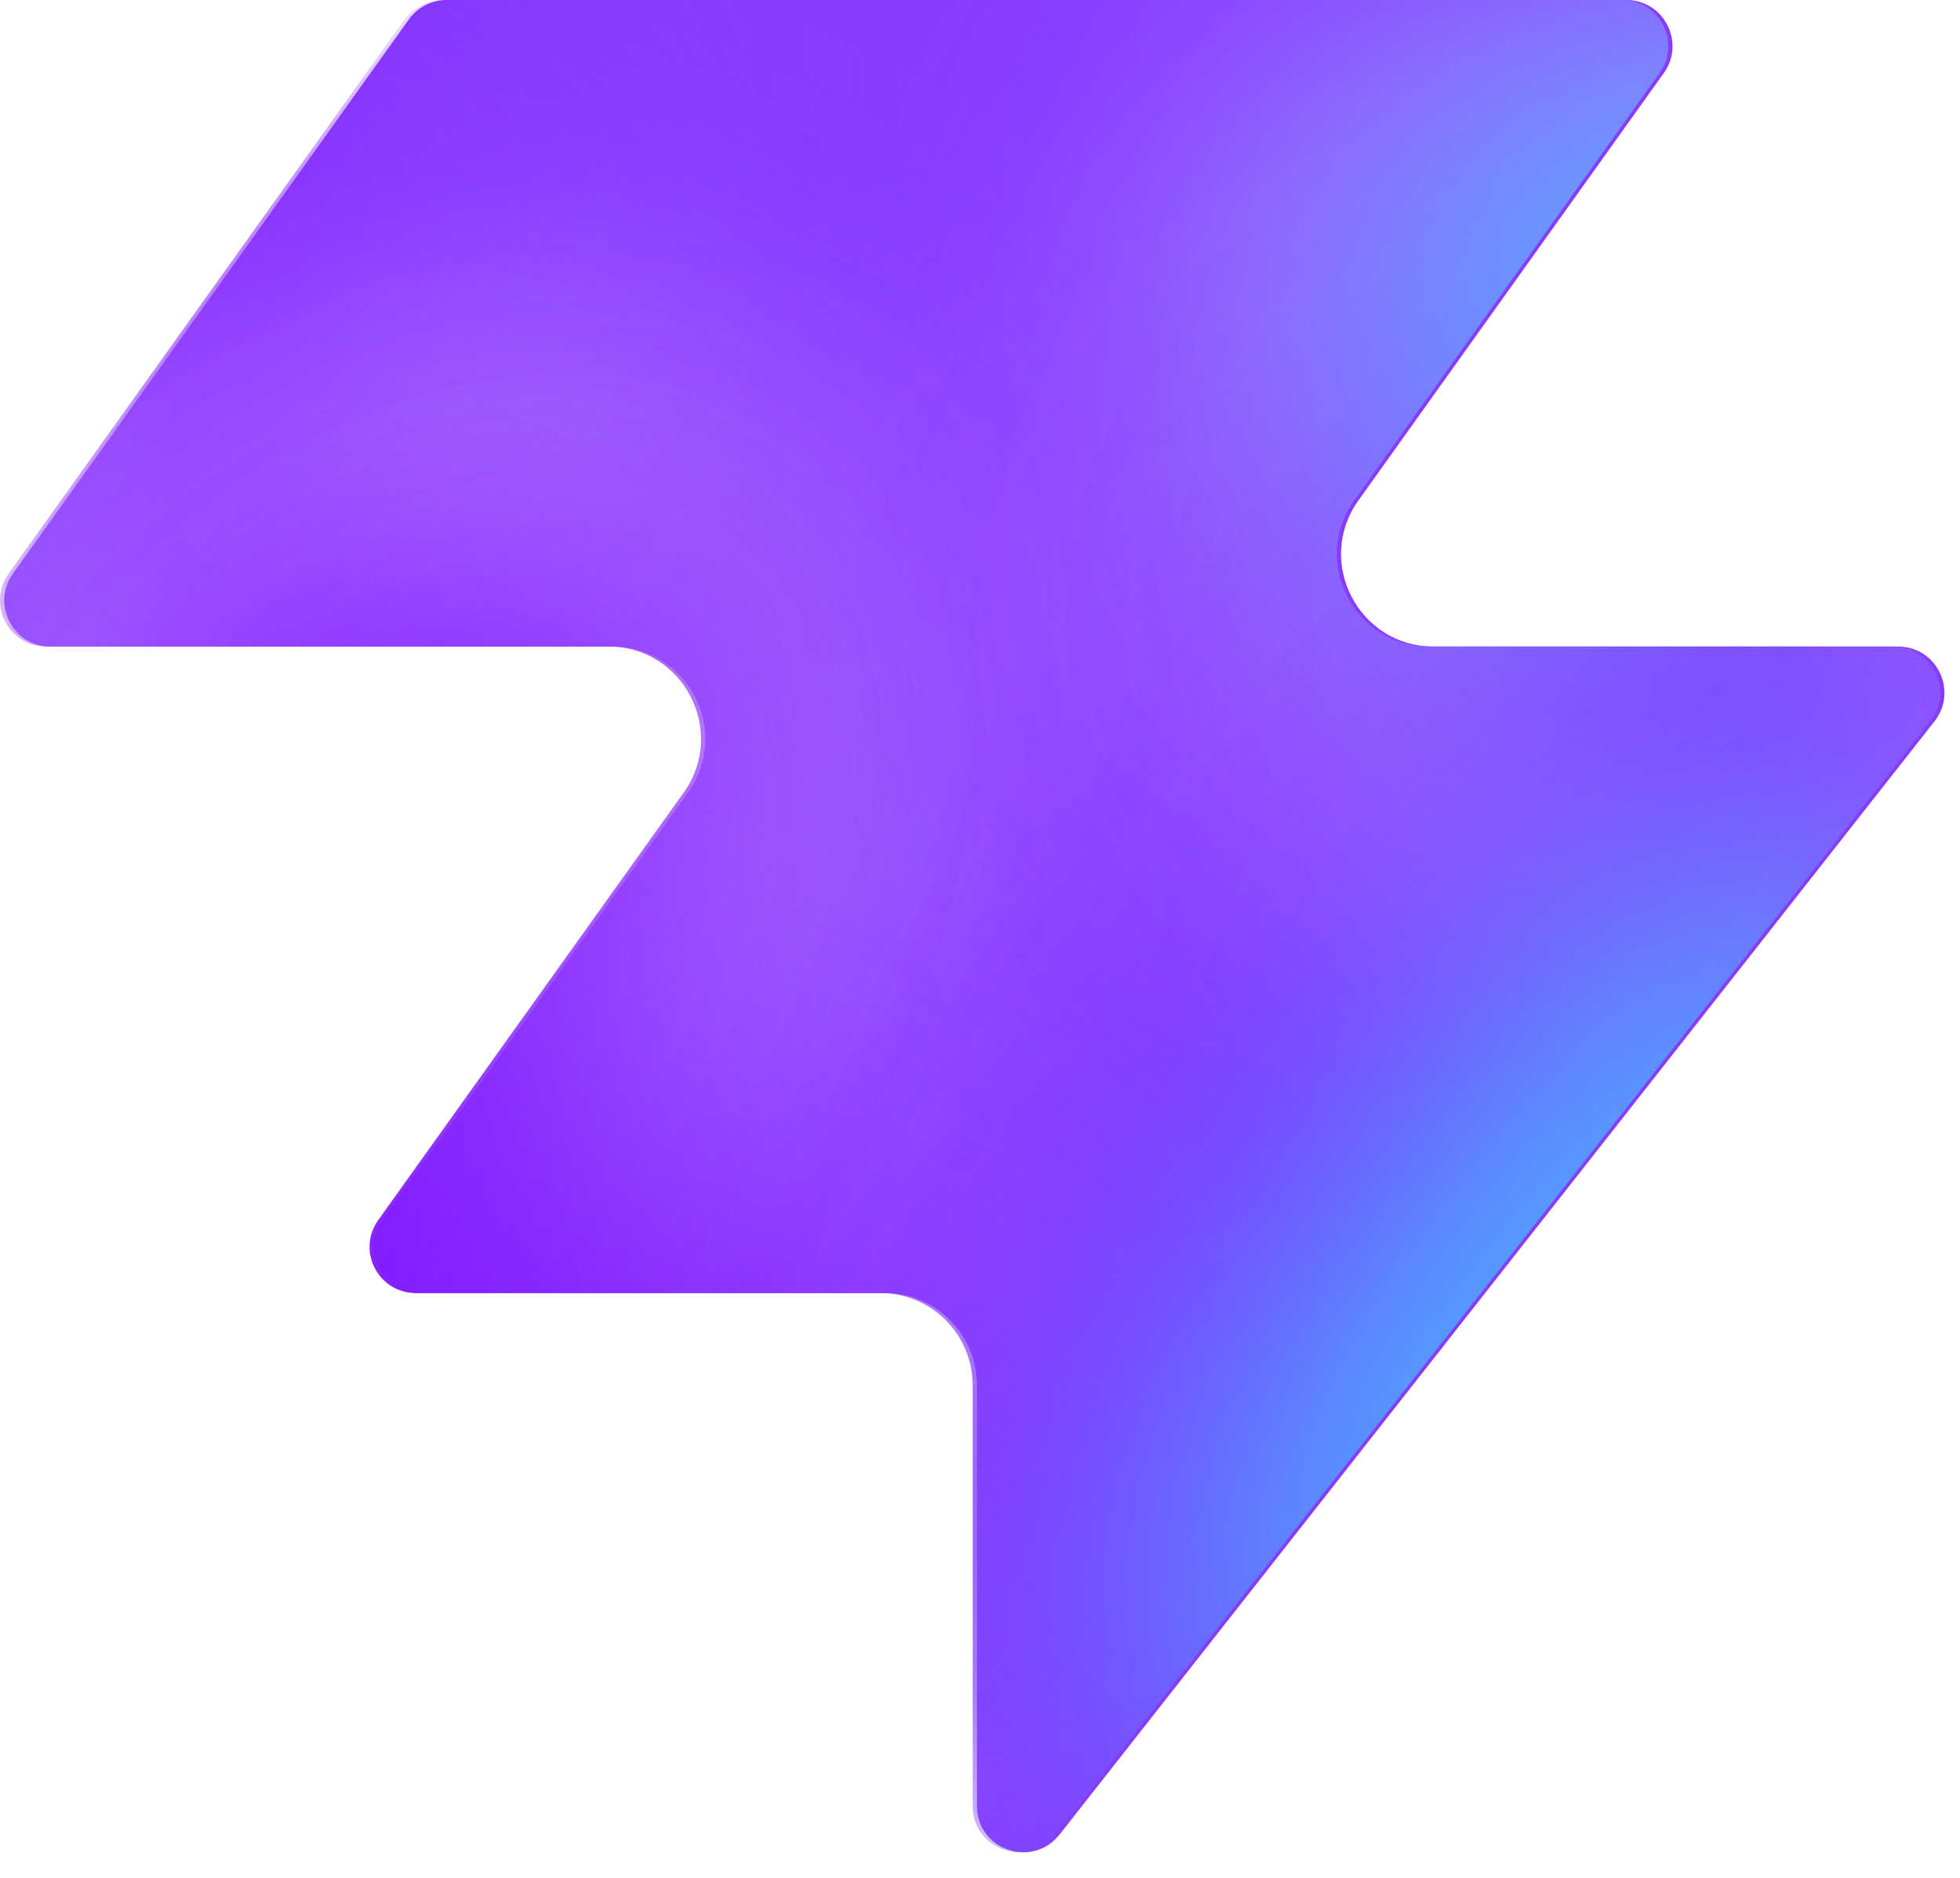
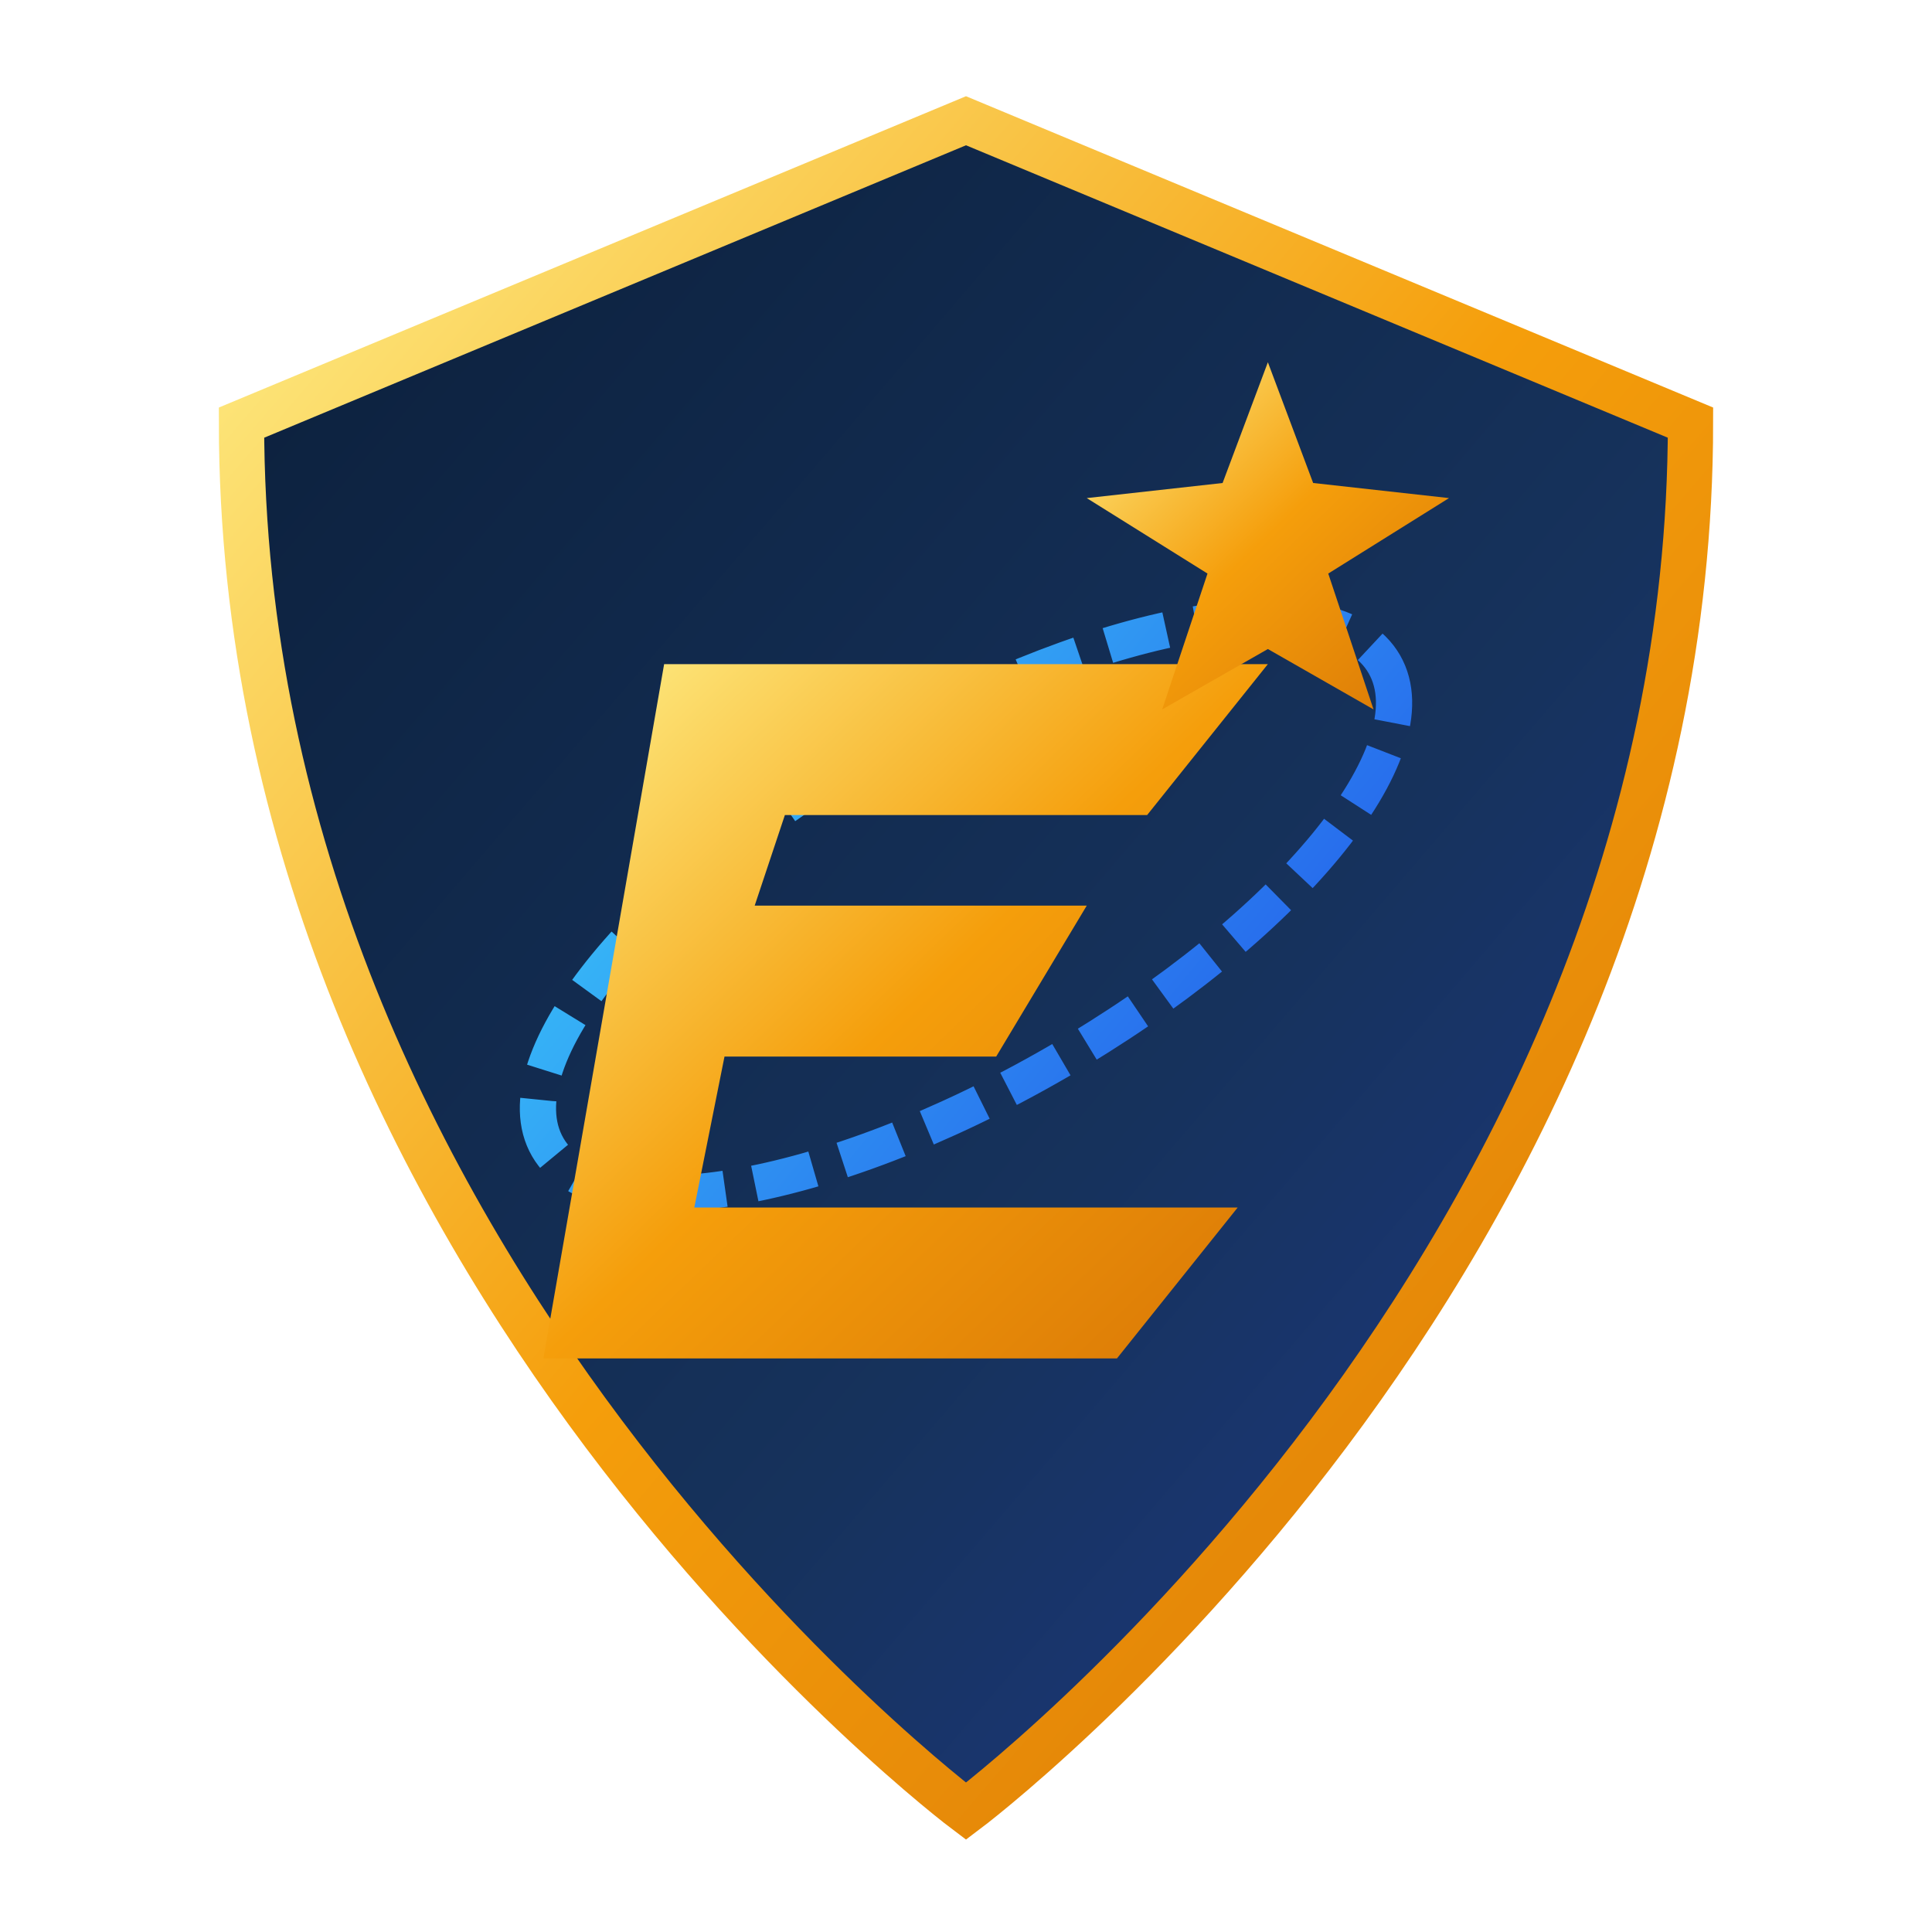
- <svg xmlns="http://www.w3.org/2000/svg" width="48" height="46" fill="none" viewBox="0 0 48 46">
-   <path fill="#863bff" d="M25.946 44.938c-.664.845-2.021.375-2.021-.698V33.937a2.26 2.26 0 0 0-2.262-2.262H10.287c-.92 0-1.456-1.04-.92-1.788l7.48-10.471c1.07-1.497 0-3.578-1.842-3.578H1.237c-.92 0-1.456-1.04-.92-1.788L10.013.474c.214-.297.556-.474.92-.474h28.894c.92 0 1.456 1.04.92 1.788l-7.48 10.471c-1.07 1.498 0 3.579 1.842 3.579h11.377c.943 0 1.473 1.088.89 1.83L25.947 44.94z" style="fill:#863bff;fill:color(display-p3 .525 .23 1);fill-opacity:1" />
-   <mask id="a" width="48" height="46" x="0" y="0" maskUnits="userSpaceOnUse" style="mask-type:alpha">
-     <path fill="#000" d="M25.842 44.938c-.664.844-2.021.375-2.021-.698V33.937a2.26 2.26 0 0 0-2.262-2.262H10.183c-.92 0-1.456-1.04-.92-1.788l7.48-10.471c1.07-1.498 0-3.579-1.842-3.579H1.133c-.92 0-1.456-1.04-.92-1.787L9.91.473c.214-.297.556-.474.92-.474h28.894c.92 0 1.456 1.04.92 1.788l-7.48 10.471c-1.07 1.498 0 3.578 1.842 3.578h11.377c.943 0 1.473 1.088.89 1.832L25.843 44.94z" style="fill:#000;fill-opacity:1" />
-   </mask>
-   <g mask="url(#a)">
-     <g filter="url(#b)">
-       <ellipse cx="5.508" cy="14.704" fill="#ede6ff" rx="5.508" ry="14.704" style="fill:#ede6ff;fill:color(display-p3 .927 .903 1);fill-opacity:1" transform="matrix(.00324 1 1 -.00324 -4.47 31.516)" />
-     </g>
-     <g filter="url(#c)">
-       <ellipse cx="10.399" cy="29.851" fill="#ede6ff" rx="10.399" ry="29.851" style="fill:#ede6ff;fill:color(display-p3 .927 .903 1);fill-opacity:1" transform="matrix(.00324 1 1 -.00324 -39.328 7.883)" />
-     </g>
-     <g filter="url(#d)">
-       <ellipse cx="5.508" cy="30.487" fill="#7e14ff" rx="5.508" ry="30.487" style="fill:#7e14ff;fill:color(display-p3 .492 .077 1);fill-opacity:1" transform="rotate(89.814 -25.913 -14.639)scale(1 -1)" />
-     </g>
-     <g filter="url(#e)">
-       <ellipse cx="5.508" cy="30.599" fill="#7e14ff" rx="5.508" ry="30.599" style="fill:#7e14ff;fill:color(display-p3 .492 .077 1);fill-opacity:1" transform="rotate(89.814 -32.644 -3.334)scale(1 -1)" />
-     </g>
-     <g filter="url(#f)">
-       <ellipse cx="5.508" cy="30.599" fill="#7e14ff" rx="5.508" ry="30.599" style="fill:#7e14ff;fill:color(display-p3 .492 .077 1);fill-opacity:1" transform="matrix(.00324 1 1 -.00324 -34.34 30.47)" />
-     </g>
-     <g filter="url(#g)">
-       <ellipse cx="14.072" cy="22.078" fill="#ede6ff" rx="14.072" ry="22.078" style="fill:#ede6ff;fill:color(display-p3 .927 .903 1);fill-opacity:1" transform="rotate(93.35 24.506 48.493)scale(-1 1)" />
-     </g>
-     <g filter="url(#h)">
-       <ellipse cx="3.47" cy="21.501" fill="#7e14ff" rx="3.47" ry="21.501" style="fill:#7e14ff;fill:color(display-p3 .492 .077 1);fill-opacity:1" transform="rotate(89.009 28.708 47.59)scale(-1 1)" />
-     </g>
-     <g filter="url(#i)">
-       <ellipse cx="3.47" cy="21.501" fill="#7e14ff" rx="3.47" ry="21.501" style="fill:#7e14ff;fill:color(display-p3 .492 .077 1);fill-opacity:1" transform="rotate(89.009 28.708 47.59)scale(-1 1)" />
-     </g>
-     <g filter="url(#j)">
-       <ellipse cx=".387" cy="8.972" fill="#7e14ff" rx="4.407" ry="29.108" style="fill:#7e14ff;fill:color(display-p3 .492 .077 1);fill-opacity:1" transform="rotate(39.51 .387 8.972)" />
-     </g>
-     <g filter="url(#k)">
-       <ellipse cx="47.523" cy="-6.092" fill="#7e14ff" rx="4.407" ry="29.108" style="fill:#7e14ff;fill:color(display-p3 .492 .077 1);fill-opacity:1" transform="rotate(37.892 47.523 -6.092)" />
-     </g>
-     <g filter="url(#l)">
-       <ellipse cx="41.412" cy="6.333" fill="#47bfff" rx="5.971" ry="9.665" style="fill:#47bfff;fill:color(display-p3 .28 .748 1);fill-opacity:1" transform="rotate(37.892 41.412 6.333)" />
-     </g>
-     <g filter="url(#m)">
-       <ellipse cx="-1.879" cy="38.332" fill="#7e14ff" rx="4.407" ry="29.108" style="fill:#7e14ff;fill:color(display-p3 .492 .077 1);fill-opacity:1" transform="rotate(37.892 -1.88 38.332)" />
-     </g>
-     <g filter="url(#n)">
-       <ellipse cx="-1.879" cy="38.332" fill="#7e14ff" rx="4.407" ry="29.108" style="fill:#7e14ff;fill:color(display-p3 .492 .077 1);fill-opacity:1" transform="rotate(37.892 -1.88 38.332)" />
-     </g>
-     <g filter="url(#o)">
-       <ellipse cx="35.651" cy="29.907" fill="#7e14ff" rx="4.407" ry="29.108" style="fill:#7e14ff;fill:color(display-p3 .492 .077 1);fill-opacity:1" transform="rotate(37.892 35.651 29.907)" />
-     </g>
-     <g filter="url(#p)">
-       <ellipse cx="38.418" cy="32.4" fill="#47bfff" rx="5.971" ry="15.297" style="fill:#47bfff;fill:color(display-p3 .28 .748 1);fill-opacity:1" transform="rotate(37.892 38.418 32.4)" />
-     </g>
-   </g>
+ <svg xmlns="http://www.w3.org/2000/svg" viewBox="0 0 64 64" width="64" height="64" fill="none">
  <defs>
-     <filter id="b" width="60.045" height="41.654" x="-19.77" y="16.149" color-interpolation-filters="sRGB" filterUnits="userSpaceOnUse">
-       <feFlood flood-opacity="0" result="BackgroundImageFix" />
-       <feBlend in="SourceGraphic" in2="BackgroundImageFix" result="shape" />
-       <feGaussianBlur result="effect1_foregroundBlur_2002_17158" stdDeviation="7.659" />
-     </filter>
-     <filter id="c" width="90.34" height="51.437" x="-54.613" y="-7.533" color-interpolation-filters="sRGB" filterUnits="userSpaceOnUse">
-       <feFlood flood-opacity="0" result="BackgroundImageFix" />
-       <feBlend in="SourceGraphic" in2="BackgroundImageFix" result="shape" />
-       <feGaussianBlur result="effect1_foregroundBlur_2002_17158" stdDeviation="7.659" />
-     </filter>
-     <filter id="d" width="79.355" height="29.4" x="-49.64" y="2.03" color-interpolation-filters="sRGB" filterUnits="userSpaceOnUse">
-       <feFlood flood-opacity="0" result="BackgroundImageFix" />
-       <feBlend in="SourceGraphic" in2="BackgroundImageFix" result="shape" />
-       <feGaussianBlur result="effect1_foregroundBlur_2002_17158" stdDeviation="4.596" />
-     </filter>
-     <filter id="e" width="79.579" height="29.4" x="-45.045" y="20.029" color-interpolation-filters="sRGB" filterUnits="userSpaceOnUse">
-       <feFlood flood-opacity="0" result="BackgroundImageFix" />
-       <feBlend in="SourceGraphic" in2="BackgroundImageFix" result="shape" />
-       <feGaussianBlur result="effect1_foregroundBlur_2002_17158" stdDeviation="4.596" />
-     </filter>
-     <filter id="f" width="79.579" height="29.4" x="-43.513" y="21.178" color-interpolation-filters="sRGB" filterUnits="userSpaceOnUse">
-       <feFlood flood-opacity="0" result="BackgroundImageFix" />
-       <feBlend in="SourceGraphic" in2="BackgroundImageFix" result="shape" />
-       <feGaussianBlur result="effect1_foregroundBlur_2002_17158" stdDeviation="4.596" />
-     </filter>
-     <filter id="g" width="74.749" height="58.852" x="15.756" y="-17.901" color-interpolation-filters="sRGB" filterUnits="userSpaceOnUse">
-       <feFlood flood-opacity="0" result="BackgroundImageFix" />
-       <feBlend in="SourceGraphic" in2="BackgroundImageFix" result="shape" />
-       <feGaussianBlur result="effect1_foregroundBlur_2002_17158" stdDeviation="7.659" />
-     </filter>
-     <filter id="h" width="61.377" height="25.362" x="23.548" y="2.284" color-interpolation-filters="sRGB" filterUnits="userSpaceOnUse">
-       <feFlood flood-opacity="0" result="BackgroundImageFix" />
-       <feBlend in="SourceGraphic" in2="BackgroundImageFix" result="shape" />
-       <feGaussianBlur result="effect1_foregroundBlur_2002_17158" stdDeviation="4.596" />
-     </filter>
-     <filter id="i" width="61.377" height="25.362" x="23.548" y="2.284" color-interpolation-filters="sRGB" filterUnits="userSpaceOnUse">
-       <feFlood flood-opacity="0" result="BackgroundImageFix" />
-       <feBlend in="SourceGraphic" in2="BackgroundImageFix" result="shape" />
-       <feGaussianBlur result="effect1_foregroundBlur_2002_17158" stdDeviation="4.596" />
-     </filter>
-     <filter id="j" width="56.045" height="63.649" x="-27.636" y="-22.853" color-interpolation-filters="sRGB" filterUnits="userSpaceOnUse">
-       <feFlood flood-opacity="0" result="BackgroundImageFix" />
-       <feBlend in="SourceGraphic" in2="BackgroundImageFix" result="shape" />
-       <feGaussianBlur result="effect1_foregroundBlur_2002_17158" stdDeviation="4.596" />
-     </filter>
-     <filter id="k" width="54.814" height="64.646" x="20.116" y="-38.415" color-interpolation-filters="sRGB" filterUnits="userSpaceOnUse">
-       <feFlood flood-opacity="0" result="BackgroundImageFix" />
-       <feBlend in="SourceGraphic" in2="BackgroundImageFix" result="shape" />
-       <feGaussianBlur result="effect1_foregroundBlur_2002_17158" stdDeviation="4.596" />
-     </filter>
-     <filter id="l" width="33.541" height="35.313" x="24.641" y="-11.323" color-interpolation-filters="sRGB" filterUnits="userSpaceOnUse">
-       <feFlood flood-opacity="0" result="BackgroundImageFix" />
-       <feBlend in="SourceGraphic" in2="BackgroundImageFix" result="shape" />
-       <feGaussianBlur result="effect1_foregroundBlur_2002_17158" stdDeviation="4.596" />
-     </filter>
-     <filter id="m" width="54.814" height="64.646" x="-29.286" y="6.009" color-interpolation-filters="sRGB" filterUnits="userSpaceOnUse">
-       <feFlood flood-opacity="0" result="BackgroundImageFix" />
-       <feBlend in="SourceGraphic" in2="BackgroundImageFix" result="shape" />
-       <feGaussianBlur result="effect1_foregroundBlur_2002_17158" stdDeviation="4.596" />
-     </filter>
-     <filter id="n" width="54.814" height="64.646" x="-29.286" y="6.009" color-interpolation-filters="sRGB" filterUnits="userSpaceOnUse">
-       <feFlood flood-opacity="0" result="BackgroundImageFix" />
-       <feBlend in="SourceGraphic" in2="BackgroundImageFix" result="shape" />
-       <feGaussianBlur result="effect1_foregroundBlur_2002_17158" stdDeviation="4.596" />
-     </filter>
-     <filter id="o" width="54.814" height="64.646" x="8.244" y="-2.416" color-interpolation-filters="sRGB" filterUnits="userSpaceOnUse">
-       <feFlood flood-opacity="0" result="BackgroundImageFix" />
-       <feBlend in="SourceGraphic" in2="BackgroundImageFix" result="shape" />
-       <feGaussianBlur result="effect1_foregroundBlur_2002_17158" stdDeviation="4.596" />
-     </filter>
-     <filter id="p" width="39.409" height="43.623" x="18.713" y="10.588" color-interpolation-filters="sRGB" filterUnits="userSpaceOnUse">
-       <feFlood flood-opacity="0" result="BackgroundImageFix" />
-       <feBlend in="SourceGraphic" in2="BackgroundImageFix" result="shape" />
-       <feGaussianBlur result="effect1_foregroundBlur_2002_17158" stdDeviation="4.596" />
-     </filter>
+     <linearGradient id="favShield" x1="0%" y1="0%" x2="100%" y2="100%">
+       <stop offset="0%" stop-color="#0b1f3a" />
+       <stop offset="60%" stop-color="#16325c" />
+       <stop offset="100%" stop-color="#1e3a8a" />
+     </linearGradient>
+     <linearGradient id="favGold" x1="0%" y1="0%" x2="100%" y2="100%">
+       <stop offset="0%" stop-color="#fef08a" />
+       <stop offset="50%" stop-color="#f59e0b" />
+       <stop offset="100%" stop-color="#d97706" />
+     </linearGradient>
+     <linearGradient id="favCyan" x1="0%" y1="0%" x2="100%" y2="100%">
+       <stop offset="0%" stop-color="#38bdf8" />
+       <stop offset="100%" stop-color="#2563eb" />
+     </linearGradient>
  </defs>
+   <path d="M32 4 L56 14 C56 42 32 60 32 60 C32 60 8 42 8 14 Z" fill="url(#favShield)" stroke="url(#favGold)" stroke-width="1.5" />
+   <ellipse cx="32" cy="30" rx="16" ry="6" stroke="url(#favCyan)" stroke-width="1.2" stroke-dasharray="2 1" transform="rotate(-30 32 30)" />
+   <path d="M22 22 L42 22 L38 27 L26 27 L25 30 L36 30 L33 35 L24 35 L23 40 L41 40 L37 45 L18 45 Z" fill="url(#favGold)" />
+   <polygon points="42,12 43.5,16 48,16.5 44,19 45.5,23.5 42,21.5 38.5,23.5 40,19 36,16.5 40.5,16" fill="url(#favGold)" />
</svg>
